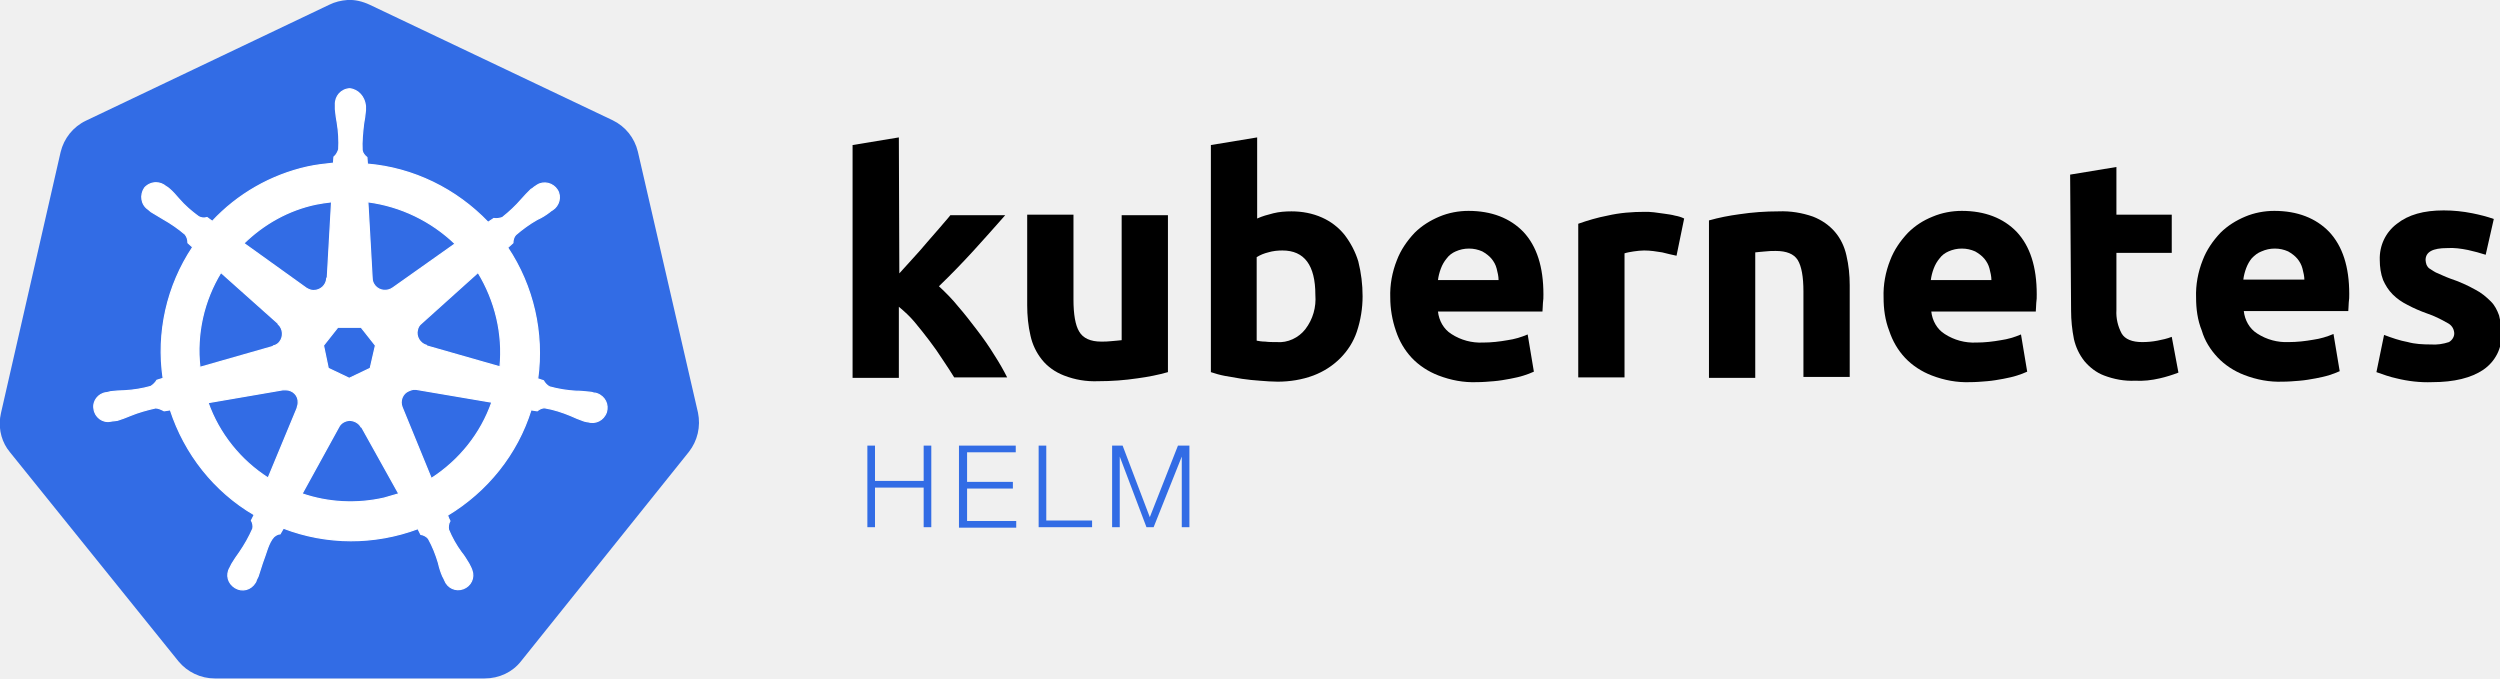
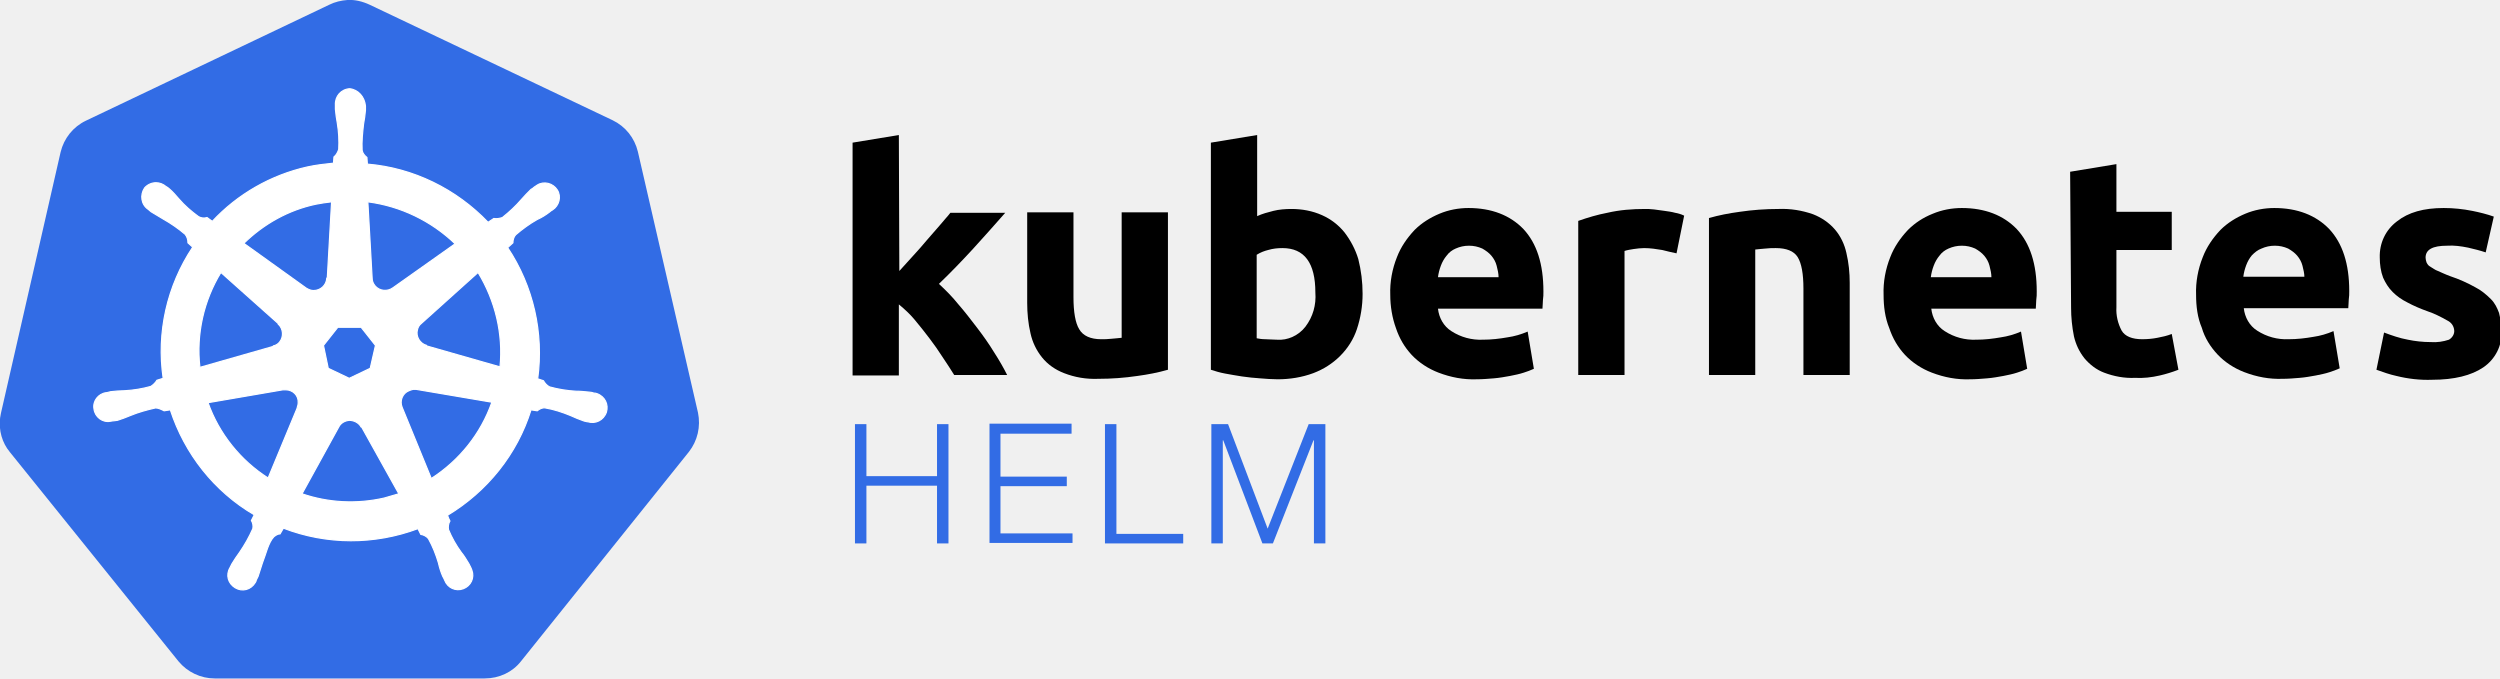
<svg xmlns="http://www.w3.org/2000/svg" version="1.1" id="svg2" x="0px" y="0px" viewBox="0 0 524 142.2" style="enable-background:new 0 0 524 142.2;" xml:space="preserve">
  <style type="text/css">
	.st0{fill:#326CE5;}
	.st1{fill:#FFFFFF;stroke:#FFFFFF;stroke-width:0.25;}
</style>
  <g id="layer1_1_">
    <g id="g3052_1_">
      <path id="path3055_1_" class="st0" d="M72.8,0c-1.3,0.1-2.6,0.4-3.8,1L18,25.3c-2.7,1.3-4.6,3.7-5.3,6.6L0.2,86.6    c-0.6,2.6-0.1,5.3,1.3,7.4c0.2,0.3,0.4,0.5,0.6,0.8l35.3,43.8c1.9,2.3,4.7,3.6,7.6,3.6h56.6c3,0,5.8-1.3,7.6-3.6l35.2-43.9    c1.8-2.3,2.5-5.3,1.9-8.2l-12.6-54.7c-0.7-2.9-2.6-5.3-5.3-6.6L77.5,1C76,0.3,74.4-0.1,72.8,0z" />
      <path id="path3059_1_" class="st1" d="M73.3,18.6c-1.8,0.1-3.1,1.6-3,3.4c0,0,0,0.1,0,0.1c0,0.2,0,0.6,0,0.8    c0.1,1,0.2,1.9,0.4,2.9c0.3,1.8,0.4,3.7,0.3,5.5c-0.2,0.6-0.5,1.2-1,1.6l-0.1,1.3c-1.9,0.2-3.7,0.4-5.5,0.8    c-7.6,1.7-14.6,5.7-19.9,11.4l-1.1-0.8c-0.6,0.2-1.3,0.1-1.8-0.2c-1.5-1.1-2.9-2.3-4.1-3.7c-0.6-0.7-1.3-1.5-2-2.1    c-0.2-0.2-0.5-0.4-0.7-0.5c-0.6-0.5-1.3-0.8-2.1-0.8c-0.9,0-1.8,0.4-2.4,1.1c-1,1.5-0.7,3.5,0.8,4.5l0,0c0.2,0.2,0.5,0.4,0.6,0.5    c0.8,0.5,1.7,1,2.5,1.5c1.6,0.9,3.2,2,4.6,3.2c0.4,0.5,0.6,1.1,0.6,1.8l1,0.9c-5.4,8.1-7.6,17.9-6.2,27.5l-1.3,0.4    c-0.3,0.5-0.8,1-1.3,1.3c-1.8,0.5-3.6,0.8-5.5,0.9c-1,0-2,0.1-2.9,0.2l-0.8,0.2h-0.1c-1.7,0.2-2.9,1.8-2.6,3.4    c0.2,1.7,1.8,2.9,3.4,2.6c0.2,0,0.4-0.1,0.6-0.1l0,0h0.1l0.8-0.1c0.9-0.3,1.8-0.6,2.7-1c1.7-0.7,3.5-1.2,5.3-1.6    c0.6,0,1.2,0.3,1.8,0.6l1.3-0.2c3,9.2,9.2,17.1,17.6,22l-0.6,1.2c0.3,0.5,0.4,1.1,0.3,1.7c-0.8,1.8-1.7,3.4-2.8,5    c-0.6,0.8-1.1,1.6-1.6,2.4c-0.1,0.2-0.3,0.6-0.4,0.8c-0.9,1.5-0.4,3.3,1.1,4.2s3.3,0.4,4.2-1.1c0.1-0.2,0.2-0.3,0.2-0.5l0,0    c0.1-0.2,0.3-0.6,0.4-0.8c0.3-0.9,0.6-1.9,0.9-2.8c0.8-2,1.2-4.2,2.4-5.5c0.4-0.3,0.8-0.6,1.3-0.6l0.7-1.2    c9.1,3.5,19.1,3.5,28.2,0.1l0.6,1.2c0.6,0.1,1.2,0.4,1.6,0.9c0.9,1.6,1.6,3.4,2.1,5.1c0.2,0.9,0.5,1.9,0.9,2.8    c0.1,0.2,0.3,0.5,0.4,0.8c0.6,1.6,2.3,2.4,3.9,1.8c1.6-0.6,2.4-2.3,1.8-3.9c-0.1-0.2-0.1-0.3-0.2-0.5c-0.1-0.2-0.3-0.6-0.4-0.8    c-0.5-0.8-1-1.7-1.6-2.4c-1.1-1.5-2-3.1-2.7-4.8c-0.1-0.6,0-1.3,0.3-1.8c-0.2-0.4-0.4-0.8-0.5-1.2c8.3-5,14.6-12.8,17.5-22.1    l1.3,0.2c0.5-0.4,1.1-0.7,1.7-0.6c1.8,0.3,3.6,0.9,5.3,1.6c0.9,0.4,1.8,0.8,2.7,1.1c0.2,0.1,0.5,0.1,0.8,0.2h0.1l0,0    c1.6,0.5,3.3-0.3,3.9-2c0.5-1.6-0.3-3.3-2-3.9c-0.2-0.1-0.4-0.1-0.6-0.1c-0.3-0.1-0.6-0.2-0.9-0.2c-1-0.1-1.9-0.2-2.9-0.2    c-1.8-0.1-3.7-0.4-5.5-0.9c-0.6-0.3-1-0.8-1.3-1.3l-1.2-0.4c1.3-9.6-0.9-19.4-6.3-27.5l1.1-1c0-0.6,0.2-1.3,0.6-1.7    c1.4-1.2,2.9-2.3,4.5-3.2c0.9-0.4,1.7-0.9,2.5-1.5c0.2-0.2,0.5-0.4,0.7-0.5c1.4-0.9,1.9-2.8,1-4.2s-2.8-1.9-4.2-1    c-0.2,0.1-0.4,0.3-0.6,0.4c-0.2,0.2-0.5,0.4-0.7,0.5c-0.7,0.7-1.4,1.4-2,2.1c-1.2,1.4-2.5,2.6-4,3.8c-0.6,0.2-1.2,0.3-1.8,0.2    l-1.2,0.8c-6.7-7-15.7-11.4-25.3-12.2c0-0.4-0.1-1.1-0.1-1.4c-0.5-0.4-0.9-0.9-1-1.5c-0.1-1.9,0.1-3.7,0.3-5.5    c0.2-1,0.3-1.9,0.4-2.9c0-0.2,0-0.6,0-0.9C76.4,20.3,75.1,18.8,73.3,18.6L73.3,18.6L73.3,18.6z M69.5,42.3l-0.9,16h-0.1    c-0.1,1.5-1.3,2.6-2.8,2.6c-0.5,0-1-0.2-1.5-0.5l0,0L51.1,51c4.2-4.1,9.4-7,15.1-8.2C67.3,42.6,68.4,42.4,69.5,42.3z M77.1,42.3    c6.9,0.9,13.3,4,18.3,8.8l-13,9.2l0,0c-1.2,0.9-2.9,0.7-3.8-0.4c-0.4-0.5-0.6-1-0.6-1.6l0,0L77.1,42.3z M46.3,57.1l12,10.7v0.1    c1.1,1,1.2,2.7,0.3,3.8c-0.3,0.4-0.8,0.7-1.3,0.8v0.1l-15.4,4.4C41.1,70,42.7,63,46.3,57.1z M100.2,57.1    c3.6,5.9,5.3,12.9,4.6,19.8l-15.4-4.4v-0.1c-1.4-0.4-2.3-1.9-1.9-3.3c0.1-0.5,0.4-1,0.8-1.3l0,0L100.2,57.1L100.2,57.1L100.2,57.1    z M70.8,68.6h4.9l3,3.8l-1.1,4.8l-4.4,2.1l-4.4-2.1l-1-4.8L70.8,68.6z M86.6,81.6c0.2,0,0.4,0,0.6,0l0,0l15.9,2.7    c-2.3,6.6-6.8,12.2-12.7,16l-6.1-14.9l0,0c-0.6-1.4,0.1-3,1.4-3.5C85.9,81.8,86.2,81.7,86.6,81.6L86.6,81.6L86.6,81.6z M59.9,81.7    c1.5,0,2.7,1.2,2.6,2.7c0,0.4-0.1,0.7-0.2,1v0.1l-6.1,14.7c-5.8-3.7-10.3-9.3-12.6-15.8l15.7-2.7l0,0    C59.5,81.7,59.7,81.7,59.9,81.7L59.9,81.7L59.9,81.7z M73.2,88.1c1,0,2,0.5,2.5,1.4h0.1l7.8,14c-1,0.3-2.1,0.6-3.1,0.9    c-5.7,1.3-11.7,1-17.2-0.9l7.7-14l0,0C71.4,88.7,72.2,88.2,73.2,88.1L73.2,88.1z" />
    </g>
  </g>
  <g>
-     <path d="M188.5,57.3l2.9-3.2c1-1.1,2-2.2,2.9-3.3l2.7-3.1c0.8-1,1.6-1.8,2.2-2.6h11.5c-2.3,2.6-4.5,5.1-6.7,7.5s-4.6,4.9-7.2,7.4   c1.4,1.3,2.8,2.7,4,4.2c1.4,1.6,2.7,3.3,4,5c1.3,1.7,2.5,3.4,3.6,5.2c1.1,1.7,2,3.3,2.7,4.7h-11.1c-0.7-1.1-1.5-2.4-2.4-3.7   c-0.9-1.4-1.8-2.7-2.8-4c-1-1.3-2-2.6-3.1-3.9c-1-1.2-2.1-2.2-3.3-3.2v14.9h-9.7V30.4l9.7-1.6L188.5,57.3L188.5,57.3z" />
-     <path d="M244.8,78c-2.1,0.6-4.2,1-6.4,1.3c-2.7,0.4-5.4,0.6-8.2,0.6c-2.5,0.1-4.9-0.3-7.2-1.2c-1.8-0.7-3.4-1.8-4.6-3.3   c-1.2-1.5-2-3.2-2.4-5c-0.5-2.1-0.7-4.3-0.7-6.4v-19h9.7v17.8c0,3.1,0.4,5.4,1.2,6.7c0.8,1.4,2.4,2.1,4.6,2.1c0.7,0,1.4,0,2.2-0.1   c0.8-0.1,1.5-0.1,2.1-0.2V45.1h9.7V78z" />
-     <path d="M285.6,62.1c0,2.5-0.4,5-1.2,7.4c-0.7,2.1-1.9,4-3.5,5.6c-1.6,1.6-3.5,2.8-5.6,3.6c-2.4,0.9-5,1.3-7.5,1.3   c-1.2,0-2.4-0.1-3.7-0.2c-1.3-0.1-2.5-0.2-3.8-0.4c-1.2-0.2-2.4-0.4-3.5-0.6c-1.1-0.2-2.1-0.5-3-0.8V30.4l9.7-1.6v17   c1.1-0.5,2.2-0.8,3.4-1.1c1.2-0.3,2.5-0.4,3.8-0.4c2.2,0,4.4,0.4,6.4,1.3c1.8,0.8,3.4,2,4.7,3.6c1.3,1.7,2.3,3.6,2.9,5.6   C285.3,57.2,285.6,59.6,285.6,62.1z M275.7,61.8c0-6.2-2.3-9.3-6.9-9.3c-1,0-2,0.1-3,0.4c-0.8,0.2-1.6,0.5-2.4,1v17.5   c0.5,0.1,1.1,0.2,1.8,0.2c0.7,0.1,1.5,0.1,2.4,0.1c2.3,0.2,4.6-0.9,6-2.7C275.2,66.9,275.9,64.4,275.7,61.8z" />
-     <path d="M291.4,62.4c-0.1-2.7,0.4-5.4,1.4-7.9c0.8-2.1,2.1-4,3.7-5.7c1.5-1.5,3.3-2.6,5.2-3.4c1.9-0.8,4-1.2,6.1-1.2   c4.8,0,8.7,1.5,11.5,4.4c2.8,3,4.2,7.3,4.2,13.1c0,0.6,0,1.2-0.1,1.8c0,0.7-0.1,1.3-0.1,1.8h-21.9c0.2,1.9,1.2,3.7,2.8,4.7   c2,1.3,4.3,1.9,6.6,1.8c1.8,0,3.5-0.2,5.2-0.5c1.4-0.2,2.8-0.6,4.2-1.2l1.3,7.8c-0.7,0.3-1.4,0.6-2.1,0.8c-0.9,0.3-1.9,0.5-2.9,0.7   c-1.1,0.2-2.2,0.4-3.4,0.5c-1.2,0.1-2.4,0.2-3.6,0.2c-2.7,0.1-5.4-0.4-8-1.4c-2.1-0.8-4.1-2.1-5.6-3.7c-1.5-1.6-2.6-3.5-3.3-5.6   C291.8,67.1,291.4,64.7,291.4,62.4z M314.1,58.7c0-0.8-0.2-1.6-0.4-2.4c-0.2-0.8-0.6-1.5-1.1-2.1c-0.5-0.6-1.2-1.1-1.9-1.5   c-0.9-0.4-1.8-0.6-2.8-0.6c-1,0-1.9,0.2-2.8,0.6c-0.7,0.3-1.4,0.8-1.9,1.5c-0.5,0.6-0.9,1.3-1.2,2.1c-0.3,0.8-0.5,1.6-0.6,2.4   L314.1,58.7L314.1,58.7z" />
-     <path d="M351.4,53.6c-0.9-0.2-1.9-0.4-3-0.7c-1.2-0.2-2.5-0.4-3.8-0.4c-0.7,0-1.5,0.1-2.2,0.2c-0.6,0.1-1.3,0.2-1.9,0.4v26h-9.7   V46.9c2-0.7,4-1.3,6.1-1.7c2.6-0.6,5.2-0.8,7.9-0.8c0.5,0,1.1,0,1.9,0.1s1.5,0.2,2.2,0.3s1.5,0.2,2.2,0.4c0.6,0.1,1.3,0.3,1.9,0.6   L351.4,53.6z" />
-     <path d="M358.2,46.2c2.1-0.6,4.2-1,6.4-1.3c2.7-0.4,5.4-0.6,8.2-0.6c2.5-0.1,4.9,0.3,7.2,1.1c1.8,0.7,3.4,1.8,4.6,3.2   c1.2,1.4,2,3.1,2.4,4.9c0.5,2.1,0.7,4.2,0.7,6.3v19.2H378V61.1c0-3.1-0.4-5.3-1.2-6.6s-2.4-1.9-4.6-1.9c-0.7,0-1.4,0-2.2,0.1   s-1.5,0.1-2.1,0.2v26.3h-9.7L358.2,46.2L358.2,46.2z" />
-     <path d="M394.8,62.4c-0.1-2.7,0.4-5.4,1.4-7.9c0.8-2.1,2.1-4,3.7-5.7c1.5-1.5,3.2-2.6,5.2-3.4c1.9-0.8,4-1.2,6.1-1.2   c4.8,0,8.7,1.5,11.5,4.4c2.8,3,4.2,7.3,4.2,13.1c0,0.6,0,1.2-0.1,1.8c0,0.7-0.1,1.3-0.1,1.8h-21.9c0.2,1.9,1.2,3.7,2.8,4.7   c2,1.3,4.3,1.9,6.6,1.8c1.8,0,3.5-0.2,5.2-0.5c1.4-0.2,2.8-0.6,4.2-1.2l1.3,7.8c-0.7,0.3-1.4,0.6-2.1,0.8c-0.9,0.3-1.9,0.5-2.9,0.7   c-1.1,0.2-2.2,0.4-3.4,0.5c-1.2,0.1-2.4,0.2-3.6,0.2c-2.7,0.1-5.4-0.4-8-1.4c-2.1-0.8-4.1-2.1-5.6-3.7c-1.5-1.6-2.6-3.5-3.3-5.6   C395.1,67.1,394.8,64.7,394.8,62.4z M417.4,58.7c0-0.8-0.2-1.6-0.4-2.4c-0.2-0.8-0.6-1.5-1.1-2.1c-0.5-0.6-1.2-1.1-1.9-1.5   c-0.9-0.4-1.8-0.6-2.8-0.6c-1,0-1.9,0.2-2.8,0.6c-0.7,0.3-1.4,0.8-1.9,1.5c-0.5,0.6-0.9,1.3-1.2,2.1c-0.3,0.8-0.5,1.6-0.6,2.4   L417.4,58.7L417.4,58.7z" />
-     <path d="M433.9,36.6l9.7-1.6v10h11.6v8h-11.6v12c-0.1,1.7,0.3,3.4,1.1,4.9c0.7,1.2,2.2,1.8,4.3,1.8c1.1,0,2.2-0.1,3.2-0.3   c1-0.2,2-0.4,3-0.8l1.4,7.5c-1.3,0.5-2.6,0.9-3.9,1.2c-1.7,0.4-3.5,0.6-5.2,0.5c-2.2,0.1-4.4-0.3-6.5-1.1c-1.6-0.6-3-1.7-4.1-3   c-1.1-1.4-1.8-2.9-2.2-4.6c-0.4-2-0.6-4-0.6-6L433.9,36.6L433.9,36.6z" />
-     <path d="M460.3,62.4c-0.1-2.7,0.4-5.4,1.4-7.9c0.8-2.1,2.1-4,3.7-5.7c1.5-1.5,3.3-2.6,5.2-3.4c1.9-0.8,4-1.2,6.1-1.2   c4.8,0,8.7,1.5,11.5,4.4c2.8,3,4.2,7.3,4.2,13c0,0.6,0,1.2-0.1,1.8c0,0.7-0.1,1.3-0.1,1.8h-21.9c0.2,1.9,1.2,3.7,2.8,4.7   c2,1.3,4.3,1.9,6.6,1.8c1.8,0,3.5-0.2,5.2-0.5c1.4-0.2,2.8-0.6,4.2-1.2l1.3,7.8c-0.7,0.3-1.4,0.6-2.1,0.8c-0.9,0.3-1.9,0.5-2.9,0.7   c-1.1,0.2-2.2,0.4-3.4,0.5c-1.2,0.1-2.4,0.2-3.6,0.2c-2.7,0.1-5.4-0.4-8-1.4c-2.1-0.8-4.1-2.1-5.6-3.7c-1.5-1.6-2.7-3.5-3.3-5.6   C460.6,67.1,460.3,64.7,460.3,62.4z M483,58.7c0-0.8-0.2-1.6-0.4-2.4c-0.2-0.8-0.6-1.5-1.1-2.1c-0.5-0.6-1.2-1.1-1.9-1.5   c-0.9-0.4-1.8-0.6-2.8-0.6c-1,0-1.9,0.2-2.8,0.6c-0.8,0.3-1.4,0.8-2,1.4c-0.5,0.6-0.9,1.3-1.2,2.1c-0.3,0.8-0.5,1.6-0.6,2.4H483z" />
-     <path d="M509.5,72.2c1.3,0.1,2.6-0.1,3.8-0.5c0.7-0.4,1.2-1.2,1.1-2c-0.1-0.9-0.6-1.6-1.4-2c-1.4-0.8-2.8-1.5-4.3-2   c-1.4-0.5-2.8-1.1-4.1-1.8c-1.2-0.6-2.2-1.3-3.1-2.2c-0.9-0.9-1.5-1.9-2-3c-0.5-1.3-0.7-2.8-0.7-4.2c-0.1-3,1.2-5.8,3.6-7.6   c2.4-1.9,5.6-2.8,9.8-2.8c2,0,4,0.2,6,0.6c1.5,0.3,3.1,0.7,4.5,1.2l-1.7,7.5c-1.2-0.4-2.4-0.7-3.7-1c-1.5-0.3-2.9-0.5-4.4-0.4   c-3,0-4.5,0.8-4.5,2.5c0,0.3,0.1,0.7,0.2,1c0.2,0.4,0.4,0.7,0.8,0.9c0.5,0.3,1,0.7,1.6,0.9c0.7,0.3,1.5,0.7,2.6,1.1   c1.8,0.6,3.6,1.4,5.2,2.3c1.2,0.6,2.3,1.5,3.3,2.5c0.8,0.8,1.3,1.8,1.7,2.9c0.3,1.2,0.5,2.5,0.5,3.8c0.2,3-1.3,5.9-3.8,7.6   c-2.5,1.7-6.1,2.6-10.7,2.6c-2.5,0.1-5.1-0.2-7.5-0.8c-1.4-0.3-2.8-0.8-4.2-1.3l1.6-7.8c1.6,0.6,3.3,1.2,5,1.5   C506.1,72.1,507.8,72.2,509.5,72.2z" />
+     <path d="M188.5,56.8l2.9-3.2c1-1.1,2-2.2,2.9-3.3l2.7-3.1c0.8-1,1.6-1.8,2.2-2.6h11.5c-2.3,2.6-4.5,5.1-6.7,7.5s-4.6,4.9-7.2,7.4   c1.4,1.3,2.8,2.7,4,4.2c1.4,1.6,2.7,3.3,4,5c1.3,1.7,2.5,3.4,3.6,5.2c1.1,1.7,2,3.3,2.7,4.7h-11.1c-0.7-1.1-1.5-2.4-2.4-3.7   c-0.9-1.4-1.8-2.7-2.8-4c-1-1.3-2-2.6-3.1-3.9c-1-1.2-2.1-2.2-3.3-3.2v14.9h-9.7V29.9l9.7-1.6L188.5,56.8L188.5,56.8z" />
+     <path d="M244.8,77.5c-2.1,0.6-4.2,1-6.4,1.3c-2.7,0.4-5.4,0.6-8.2,0.6c-2.5,0.1-4.9-0.3-7.2-1.2c-1.8-0.7-3.4-1.8-4.6-3.3   c-1.2-1.5-2-3.2-2.4-5c-0.5-2.1-0.7-4.3-0.7-6.4v-19h9.7v17.8c0,3.1,0.4,5.4,1.2,6.7c0.8,1.4,2.4,2.1,4.6,2.1c0.7,0,1.4,0,2.2-0.1   c0.8-0.1,1.5-0.1,2.1-0.2V44.5h9.7V77.5z" />
+     <path d="M285.6,61.6c0,2.5-0.4,5-1.2,7.4c-0.7,2.1-1.9,4-3.5,5.6c-1.6,1.6-3.5,2.8-5.6,3.6c-2.4,0.9-5,1.3-7.5,1.3   c-1.2,0-2.4-0.1-3.7-0.2c-1.3-0.1-2.5-0.2-3.8-0.4s-2.4-0.4-3.5-0.6c-1.1-0.2-2.1-0.5-3-0.8V29.9l9.7-1.6v17   c1.1-0.5,2.2-0.8,3.4-1.1c1.2-0.3,2.5-0.4,3.8-0.4c2.2,0,4.4,0.4,6.4,1.3c1.8,0.8,3.4,2,4.7,3.6c1.3,1.7,2.3,3.6,2.9,5.6   C285.3,56.7,285.6,59.1,285.6,61.6z M275.7,61.3c0-6.2-2.3-9.3-6.9-9.3c-1,0-2,0.1-3,0.4c-0.8,0.2-1.6,0.5-2.4,1v17.5   c0.5,0.1,1.1,0.2,1.8,0.2s1.5,0.1,2.4,0.1c2.3,0.2,4.6-0.9,6-2.7C275.2,66.4,275.9,63.9,275.7,61.3z" />
+     <path d="M291.4,61.8c-0.1-2.7,0.4-5.4,1.4-7.9c0.8-2.1,2.1-4,3.7-5.7c1.5-1.5,3.3-2.6,5.2-3.4c1.9-0.8,4-1.2,6.1-1.2   c4.8,0,8.7,1.5,11.5,4.4c2.8,3,4.2,7.3,4.2,13.1c0,0.6,0,1.2-0.1,1.8c0,0.7-0.1,1.3-0.1,1.8h-21.9c0.2,1.9,1.2,3.7,2.8,4.7   c2,1.3,4.3,1.9,6.6,1.8c1.8,0,3.5-0.2,5.2-0.5c1.4-0.2,2.8-0.6,4.2-1.2l1.3,7.8c-0.7,0.3-1.4,0.6-2.1,0.8c-0.9,0.3-1.9,0.5-2.9,0.7   c-1.1,0.2-2.2,0.4-3.4,0.5c-1.2,0.1-2.4,0.2-3.6,0.2c-2.7,0.1-5.4-0.4-8-1.4c-2.1-0.8-4.1-2.1-5.6-3.7c-1.5-1.6-2.6-3.5-3.3-5.6   C291.8,66.6,291.4,64.2,291.4,61.8z M314.1,58.1c0-0.8-0.2-1.6-0.4-2.4c-0.2-0.8-0.6-1.5-1.1-2.1c-0.5-0.6-1.2-1.1-1.9-1.5   c-0.9-0.4-1.8-0.6-2.8-0.6c-1,0-1.9,0.2-2.8,0.6c-0.7,0.3-1.4,0.8-1.9,1.5c-0.5,0.6-0.9,1.3-1.2,2.1c-0.3,0.8-0.5,1.6-0.6,2.4   L314.1,58.1L314.1,58.1z" />
+     <path d="M351.4,53.1c-0.9-0.2-1.9-0.4-3-0.7c-1.2-0.2-2.5-0.4-3.8-0.4c-0.7,0-1.5,0.1-2.2,0.2c-0.6,0.1-1.3,0.2-1.9,0.4v26h-9.7   V46.3c2-0.7,4-1.3,6.1-1.7c2.6-0.6,5.2-0.8,7.9-0.8c0.5,0,1.1,0,1.9,0.1s1.5,0.2,2.2,0.3s1.5,0.2,2.2,0.4c0.6,0.1,1.3,0.3,1.9,0.6   L351.4,53.1z" />
+     <path d="M358.2,45.7c2.1-0.6,4.2-1,6.4-1.3c2.7-0.4,5.4-0.6,8.2-0.6c2.5-0.1,4.9,0.3,7.2,1.1c1.8,0.7,3.4,1.8,4.6,3.2   c1.2,1.4,2,3.1,2.4,4.9c0.5,2.1,0.7,4.2,0.7,6.3v19.3H378V60.5c0-3.1-0.4-5.3-1.2-6.6s-2.4-1.9-4.6-1.9c-0.7,0-1.4,0-2.2,0.1   s-1.5,0.1-2.1,0.2v26.3h-9.7L358.2,45.7L358.2,45.7z" />
+     <path d="M394.8,61.8c-0.1-2.7,0.4-5.4,1.4-7.9c0.8-2.1,2.1-4,3.7-5.7c1.5-1.5,3.2-2.6,5.2-3.4c1.9-0.8,4-1.2,6.1-1.2   c4.8,0,8.7,1.5,11.5,4.4c2.8,3,4.2,7.3,4.2,13.1c0,0.6,0,1.2-0.1,1.8c0,0.7-0.1,1.3-0.1,1.8h-21.9c0.2,1.9,1.2,3.7,2.8,4.7   c2,1.3,4.3,1.9,6.6,1.8c1.8,0,3.5-0.2,5.2-0.5c1.4-0.2,2.8-0.6,4.2-1.2l1.3,7.8c-0.7,0.3-1.4,0.6-2.1,0.8c-0.9,0.3-1.9,0.5-2.9,0.7   c-1.1,0.2-2.2,0.4-3.4,0.5c-1.2,0.1-2.4,0.2-3.6,0.2c-2.7,0.1-5.4-0.4-8-1.4c-2.1-0.8-4.1-2.1-5.6-3.7c-1.5-1.6-2.6-3.5-3.3-5.6   C395.1,66.6,394.8,64.2,394.8,61.8z M417.4,58.1c0-0.8-0.2-1.6-0.4-2.4c-0.2-0.8-0.6-1.5-1.1-2.1c-0.5-0.6-1.2-1.1-1.9-1.5   c-0.9-0.4-1.8-0.6-2.8-0.6c-1,0-1.9,0.2-2.8,0.6c-0.7,0.3-1.4,0.8-1.9,1.5c-0.5,0.6-0.9,1.3-1.2,2.1c-0.3,0.8-0.5,1.6-0.6,2.4   L417.4,58.1L417.4,58.1z" />
+     <path d="M433.9,36l9.7-1.6v10h11.6v8h-11.6v12c-0.1,1.7,0.3,3.4,1.1,4.9c0.7,1.2,2.2,1.8,4.3,1.8c1.1,0,2.2-0.1,3.2-0.3   c1-0.2,2-0.4,3-0.8l1.4,7.5c-1.3,0.5-2.6,0.9-3.9,1.2c-1.7,0.4-3.5,0.6-5.2,0.5c-2.2,0.1-4.4-0.3-6.5-1.1c-1.6-0.6-3-1.7-4.1-3   c-1.1-1.4-1.8-2.9-2.2-4.6c-0.4-2-0.6-4-0.6-6L433.9,36L433.9,36z" />
+     <path d="M460.3,61.8c-0.1-2.7,0.4-5.4,1.4-7.9c0.8-2.1,2.1-4,3.7-5.7c1.5-1.5,3.3-2.6,5.2-3.4c1.9-0.8,4-1.2,6.1-1.2   c4.8,0,8.7,1.5,11.5,4.4c2.8,3,4.2,7.3,4.2,13c0,0.6,0,1.2-0.1,1.8c0,0.7-0.1,1.3-0.1,1.8h-21.9c0.2,1.9,1.2,3.7,2.8,4.7   c2,1.3,4.3,1.9,6.6,1.8c1.8,0,3.5-0.2,5.2-0.5c1.4-0.2,2.8-0.6,4.2-1.2l1.3,7.8c-0.7,0.3-1.4,0.6-2.1,0.8c-0.9,0.3-1.9,0.5-2.9,0.7   c-1.1,0.2-2.2,0.4-3.4,0.5c-1.2,0.1-2.4,0.2-3.6,0.2c-2.7,0.1-5.4-0.4-8-1.4c-2.1-0.8-4.1-2.1-5.6-3.7c-1.5-1.6-2.7-3.5-3.3-5.6   C460.6,66.6,460.3,64.2,460.3,61.8z M483,58.1c0-0.8-0.2-1.6-0.4-2.4c-0.2-0.8-0.6-1.5-1.1-2.1c-0.5-0.6-1.2-1.1-1.9-1.5   c-0.9-0.4-1.8-0.6-2.8-0.6c-1,0-1.9,0.2-2.8,0.6c-0.8,0.3-1.4,0.8-2,1.4c-0.5,0.6-0.9,1.3-1.2,2.1c-0.3,0.8-0.5,1.6-0.6,2.4H483z" />
+     <path d="M509.5,71.7c1.3,0.1,2.6-0.1,3.8-0.5c0.7-0.4,1.2-1.2,1.1-2c-0.1-0.9-0.6-1.6-1.4-2c-1.4-0.8-2.8-1.5-4.3-2   c-1.4-0.5-2.8-1.1-4.1-1.8c-1.2-0.6-2.2-1.3-3.1-2.2c-0.9-0.9-1.5-1.9-2-3c-0.5-1.3-0.7-2.8-0.7-4.2c-0.1-3,1.2-5.8,3.6-7.6   c2.4-1.9,5.6-2.8,9.8-2.8c2,0,4,0.2,6,0.6c1.5,0.3,3.1,0.7,4.5,1.2l-1.7,7.5c-1.2-0.4-2.4-0.7-3.7-1c-1.5-0.3-2.9-0.5-4.4-0.4   c-3,0-4.5,0.8-4.5,2.5c0,0.3,0.1,0.7,0.2,1c0.2,0.4,0.4,0.7,0.8,0.9c0.5,0.3,1,0.7,1.6,0.9c0.7,0.3,1.5,0.7,2.6,1.1   c1.8,0.6,3.6,1.4,5.2,2.3c1.2,0.6,2.3,1.5,3.3,2.5c0.8,0.8,1.3,1.8,1.7,2.9c0.3,1.2,0.5,2.5,0.5,3.8c0.2,3-1.3,5.9-3.8,7.6   c-2.5,1.7-6.1,2.6-10.7,2.6c-2.5,0.1-5.1-0.2-7.5-0.8c-1.4-0.3-2.8-0.8-4.2-1.3l1.6-7.8c1.6,0.6,3.3,1.2,5,1.5   C506.1,71.5,507.8,71.7,509.5,71.7z" />
    <g>
-       <path class="st0" d="M183.4,93.4v7.4h10.2v-7.4h1.6v17.1h-1.6v-8.3h-10.2v8.3h-1.6V93.4H183.4z" />
-       <path class="st0" d="M212.9,93.4v1.4h-10.2v6.2h9.6v1.4h-9.6v6.8H213v1.4h-12V93.4H212.9z" />
-       <path class="st0" d="M219.3,93.4v15.7h9.6v1.4h-11.2V93.4H219.3z" />
-       <path class="st0" d="M235.3,93.4l5.7,15l5.9-15h2.4v17.1h-1.6V95.7h0l-5.9,14.8h-1.5l-5.6-14.8h0v14.8h-1.6V93.4H235.3z" />
+       <path class="st0" d="M181.6,88.9v10.9h14.8V88.9h2.4v25h-2.4v-12.1h-14.8v12.1h-2.4v-25H181.6z" />
+       <path class="st0" d="M224.6,88.9v2h-14.9v9h13.9v2h-13.9v9.9h15.1v2h-17.4v-25H224.6z" />
+       <path class="st0" d="M234,88.9v23h14v2h-16.4v-25H234z" />
+       <path class="st0" d="M257.4,88.9l8.3,21.9l8.6-21.9h3.5v25h-2.4V92.3h-0.1l-8.5,21.6h-2.2l-8.2-21.6h-0.1v21.6h-2.4v-25H257.4z" />
    </g>
  </g>
</svg>
